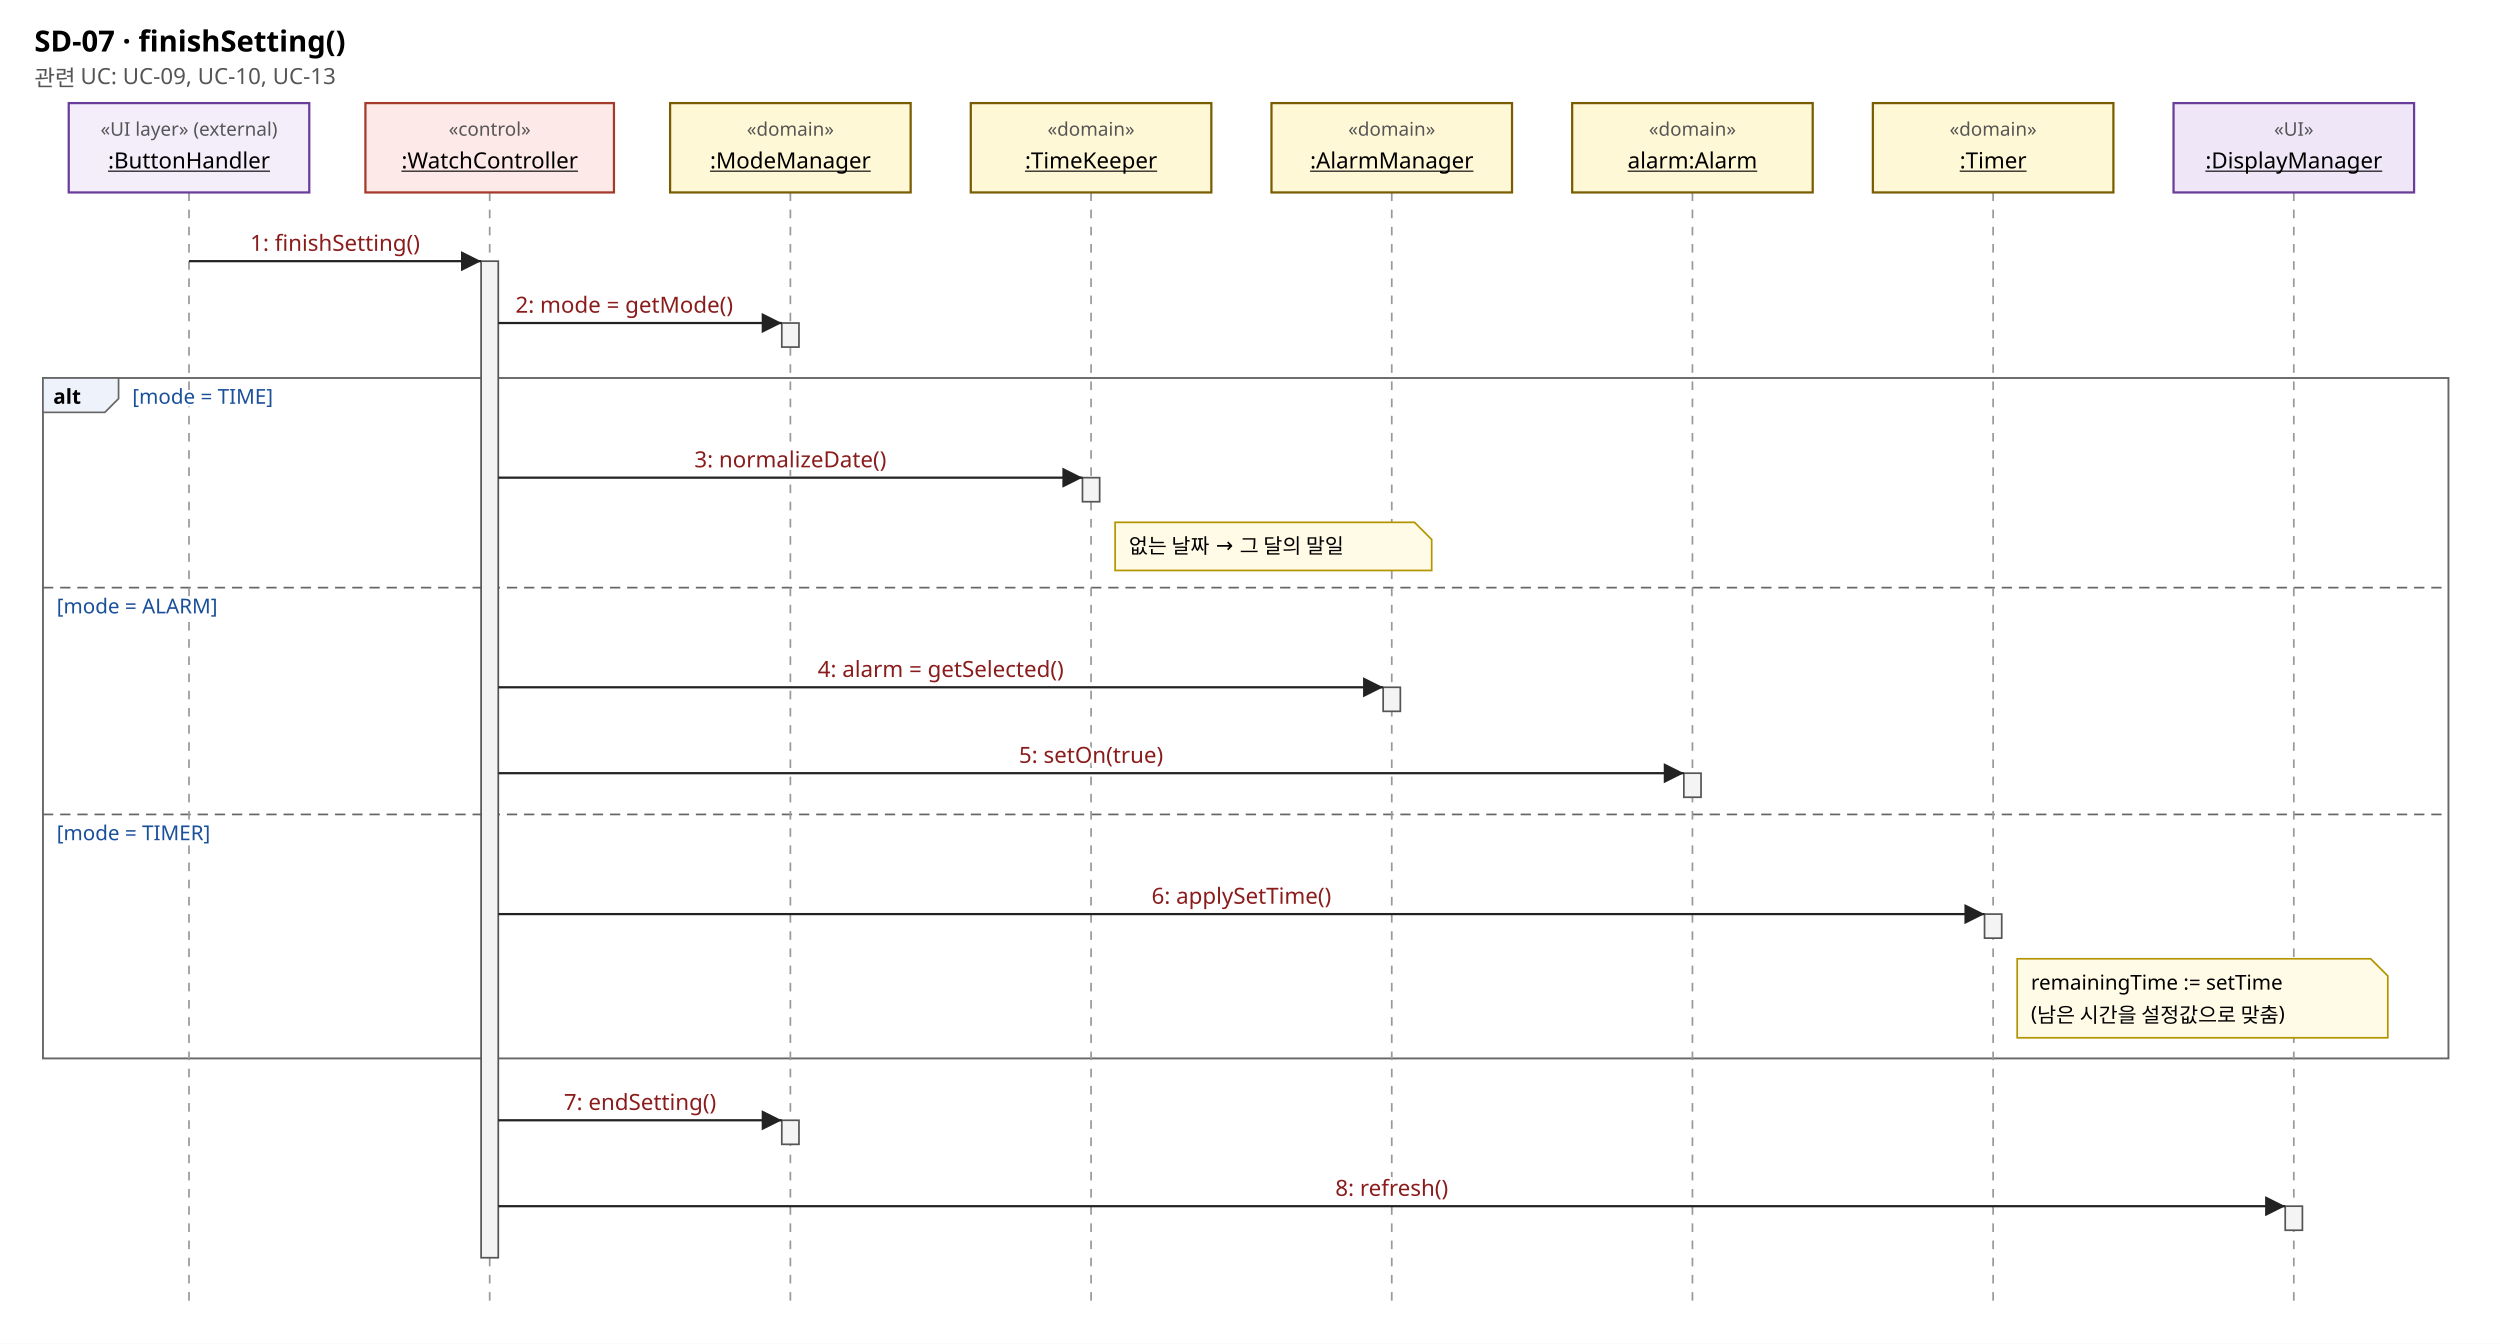
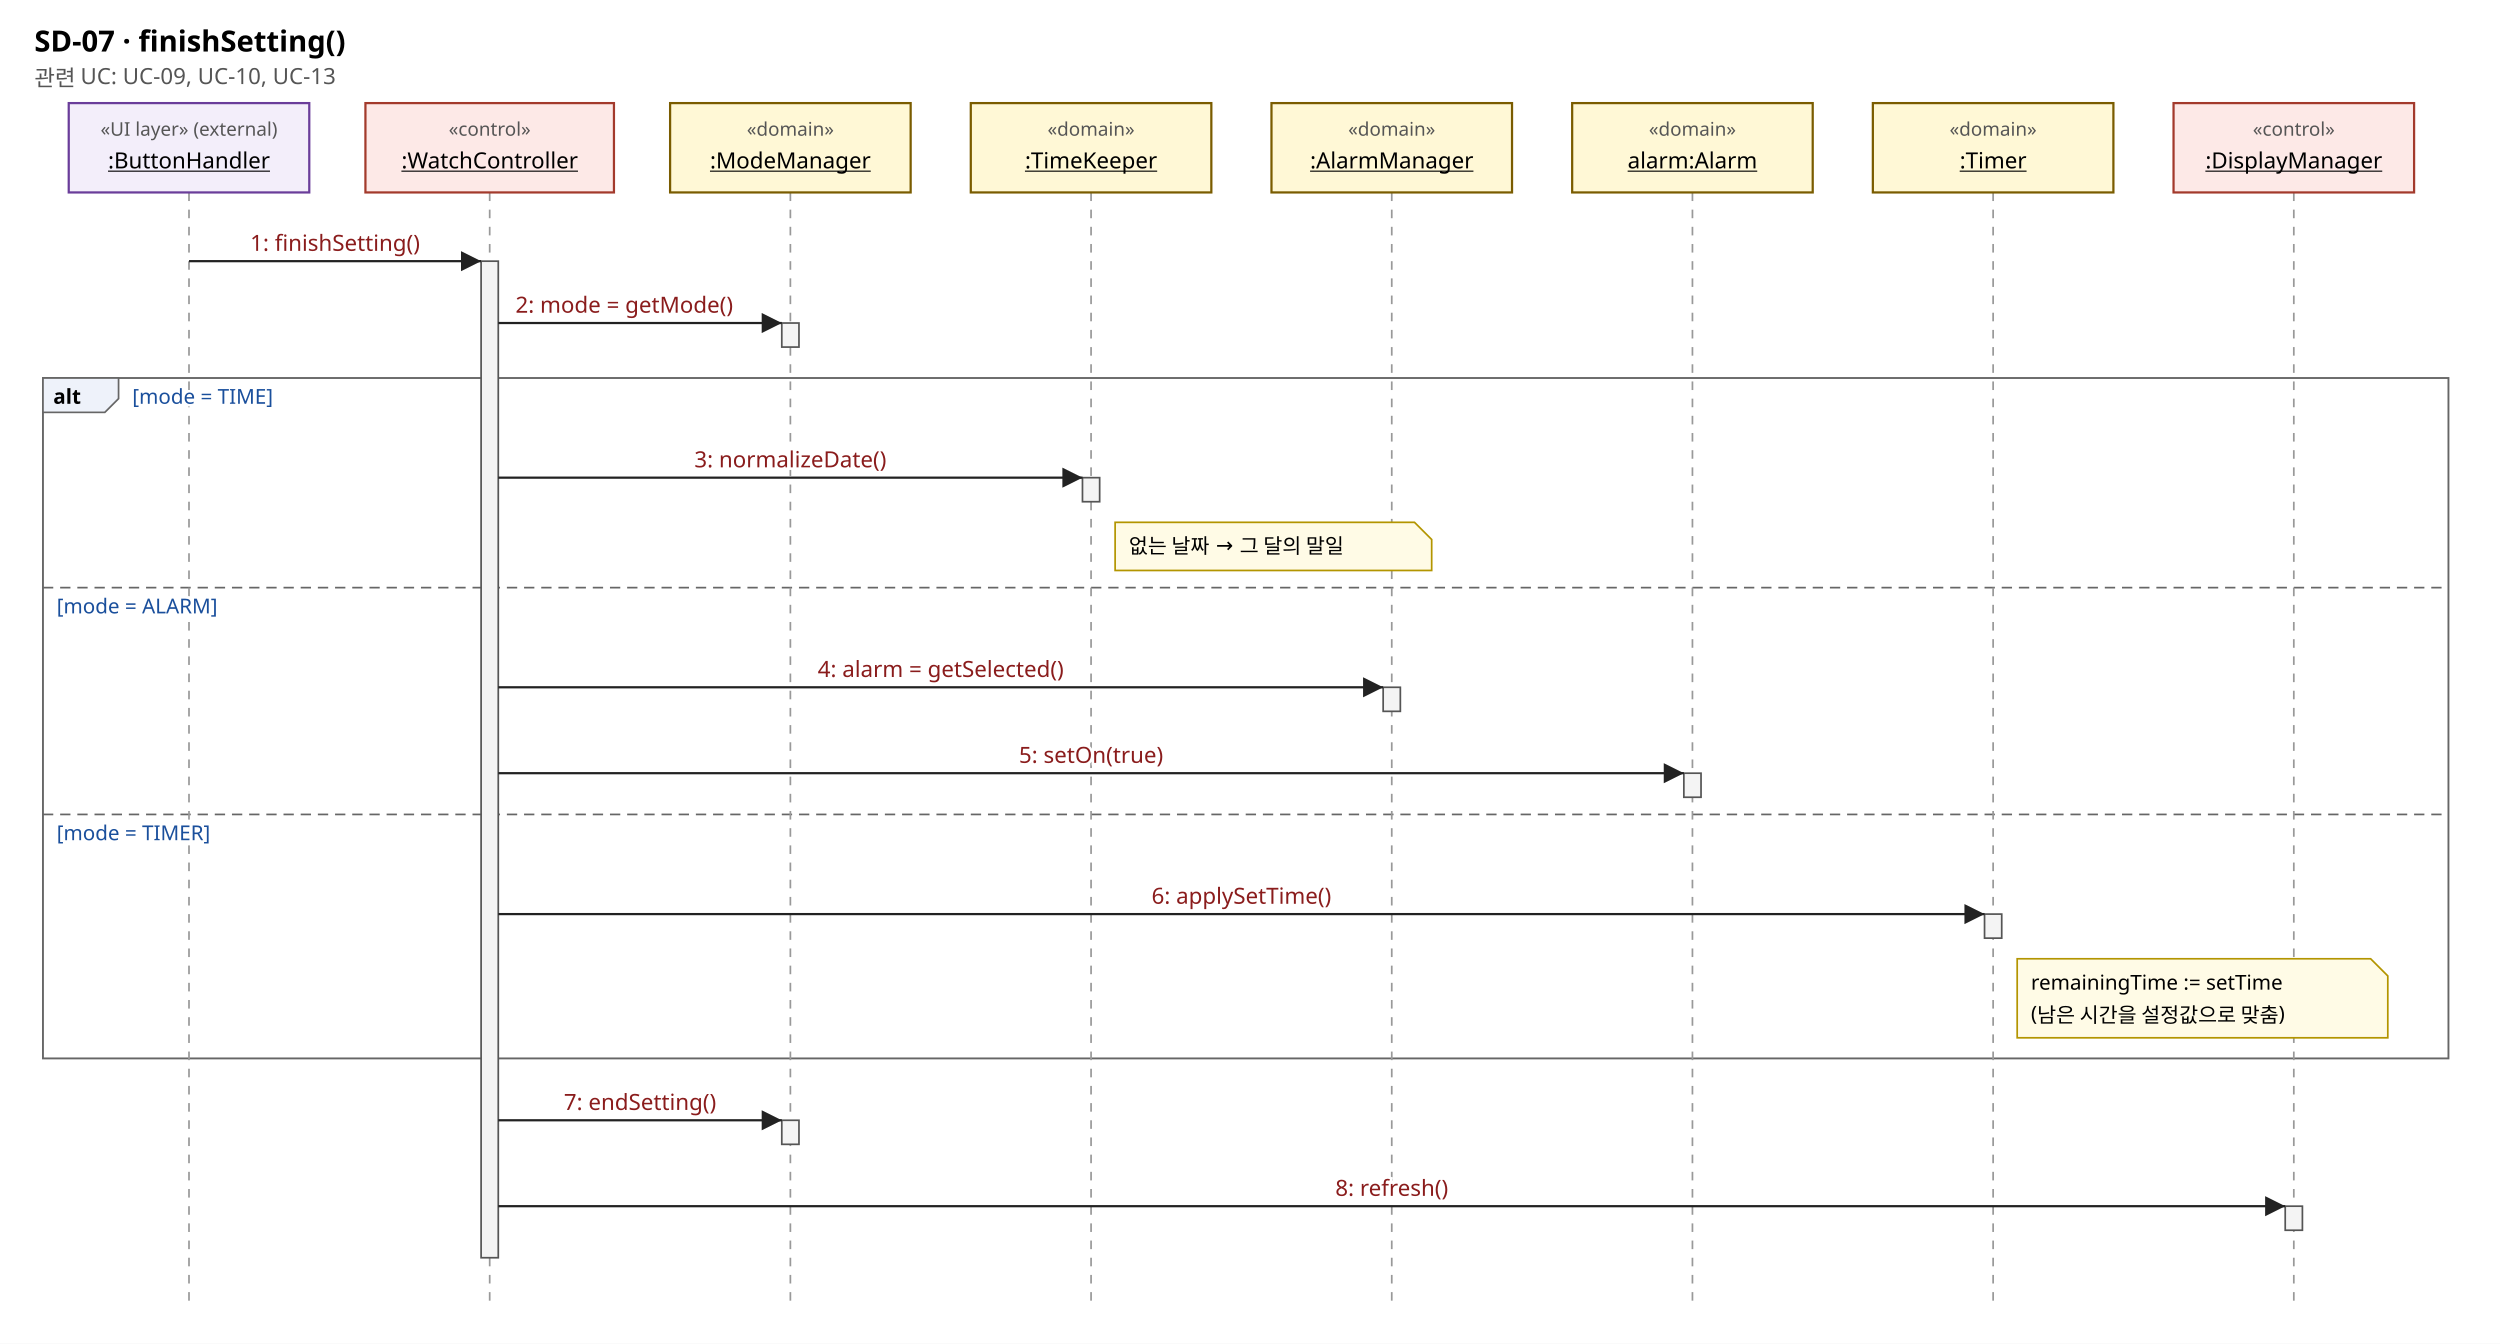
<svg xmlns="http://www.w3.org/2000/svg" width="1455" height="782" viewBox="0 0 1455 782" font-family="Malgun Gothic, Apple SD Gothic Neo, Noto Sans KR, WenQuanYi Zen Hei, sans-serif">
  <defs>
    <marker id="f" viewBox="0 0 10 10" refX="10" refY="5" markerWidth="9" markerHeight="9" orient="auto">
      <path d="M0,0 L10,5 L0,10 z" fill="#222" />
    </marker>
  </defs>
  <rect width="1455" height="782" fill="#fff" />
  <text x="20" y="30" font-size="17" font-weight="bold">SD-07 · finishSetting()</text>
  <text x="20" y="50" font-size="13" fill="#555">관련 UC: UC-09, UC-10, UC-13</text>
  <rect x="25" y="220" width="1400" height="396" fill="none" stroke="#666" stroke-width="1.1" />
  <path d="M25,220 h44 v12 l-8,8 h-36 z" fill="#eef2fa" stroke="#666" />
  <text x="31" y="235" font-size="12" font-weight="bold">alt</text>
  <line x1="25" y1="342" x2="1425" y2="342" stroke="#666" stroke-dasharray="6 4" />
  <line x1="25" y1="474" x2="1425" y2="474" stroke="#666" stroke-dasharray="6 4" />
  <line x1="110" y1="112" x2="110" y2="762" stroke="#999" stroke-dasharray="5 5" />
  <rect x="40.0" y="60" width="140" height="52" fill="#f3eefa" stroke="#6a3d9a" stroke-width="1.3" />
  <text x="110" y="79" text-anchor="middle" font-size="11" fill="#555">«UI layer» (external)</text>
  <text x="110" y="98" text-anchor="middle" font-size="13" text-decoration="underline">:ButtonHandler</text>
  <line x1="285" y1="112" x2="285" y2="762" stroke="#999" stroke-dasharray="5 5" />
  <rect x="212.68" y="60" width="144.64" height="52" fill="#fde9e7" stroke="#a33a2c" stroke-width="1.3" />
  <text x="285" y="79" text-anchor="middle" font-size="11" fill="#555">«control»</text>
  <text x="285" y="98" text-anchor="middle" font-size="13" text-decoration="underline">:WatchController</text>
  <line x1="460" y1="112" x2="460" y2="762" stroke="#999" stroke-dasharray="5 5" />
  <rect x="390.0" y="60" width="140" height="52" fill="#fff8d6" stroke="#7a5c00" stroke-width="1.3" />
  <text x="460" y="79" text-anchor="middle" font-size="11" fill="#555">«domain»</text>
  <text x="460" y="98" text-anchor="middle" font-size="13" text-decoration="underline">:ModeManager</text>
  <line x1="635" y1="112" x2="635" y2="762" stroke="#999" stroke-dasharray="5 5" />
  <rect x="565.0" y="60" width="140" height="52" fill="#fff8d6" stroke="#7a5c00" stroke-width="1.3" />
  <text x="635" y="79" text-anchor="middle" font-size="11" fill="#555">«domain»</text>
  <text x="635" y="98" text-anchor="middle" font-size="13" text-decoration="underline">:TimeKeeper</text>
  <line x1="810" y1="112" x2="810" y2="762" stroke="#999" stroke-dasharray="5 5" />
  <rect x="740.0" y="60" width="140" height="52" fill="#fff8d6" stroke="#7a5c00" stroke-width="1.3" />
  <text x="810" y="79" text-anchor="middle" font-size="11" fill="#555">«domain»</text>
  <text x="810" y="98" text-anchor="middle" font-size="13" text-decoration="underline">:AlarmManager</text>
  <line x1="985" y1="112" x2="985" y2="762" stroke="#999" stroke-dasharray="5 5" />
  <rect x="915.0" y="60" width="140" height="52" fill="#fff8d6" stroke="#7a5c00" stroke-width="1.3" />
  <text x="985" y="79" text-anchor="middle" font-size="11" fill="#555">«domain»</text>
  <text x="985" y="98" text-anchor="middle" font-size="13" text-decoration="underline">alarm:Alarm</text>
  <line x1="1160" y1="112" x2="1160" y2="762" stroke="#999" stroke-dasharray="5 5" />
  <rect x="1090.0" y="60" width="140" height="52" fill="#fff8d6" stroke="#7a5c00" stroke-width="1.3" />
  <text x="1160" y="79" text-anchor="middle" font-size="11" fill="#555">«domain»</text>
  <text x="1160" y="98" text-anchor="middle" font-size="13" text-decoration="underline">:Timer</text>
  <line x1="1335" y1="112" x2="1335" y2="762" stroke="#999" stroke-dasharray="5 5" />
-   <rect x="1265.0" y="60" width="140" height="52" fill="#efe7f7" stroke="#6a3d9a" stroke-width="1.3" />
-   <text x="1335" y="79" text-anchor="middle" font-size="11" fill="#555">«UI»</text>
+   <rect x="1265.0" y="60" width="140" height="52" fill="#fde9e7" stroke="#a33a2c" stroke-width="1.3" />
+   <text x="1335" y="79" text-anchor="middle" font-size="11" fill="#555">«control»</text>
  <text x="1335" y="98" text-anchor="middle" font-size="13" text-decoration="underline">:DisplayManager</text>
  <rect x="455" y="188" width="10" height="14" fill="#f4f4f4" stroke="#555" />
  <rect x="630" y="278" width="10" height="14" fill="#f4f4f4" stroke="#555" />
  <rect x="805" y="400" width="10" height="14" fill="#f4f4f4" stroke="#555" />
  <rect x="980" y="450" width="10" height="14" fill="#f4f4f4" stroke="#555" />
  <rect x="1155" y="532" width="10" height="14" fill="#f4f4f4" stroke="#555" />
  <rect x="455" y="652" width="10" height="14" fill="#f4f4f4" stroke="#555" />
  <rect x="1330" y="702" width="10" height="14" fill="#f4f4f4" stroke="#555" />
  <rect x="280" y="152" width="10" height="580" fill="#f4f4f4" stroke="#555" />
  <line x1="110" y1="152" x2="280" y2="152" stroke="#222" stroke-width="1.3" marker-end="url(#f)" />
  <text x="195.0" y="146" text-anchor="middle" font-size="13" fill="#8a1c1c" stroke="#fff" stroke-width="3" paint-order="stroke">1: finishSetting()</text>
  <line x1="290" y1="188" x2="455" y2="188" stroke="#222" stroke-width="1.3" marker-end="url(#f)" />
  <text x="300" y="182" font-size="13" fill="#8a1c1c" stroke="#fff" stroke-width="3" paint-order="stroke">2: mode = getMode()</text>
  <line x1="290" y1="278" x2="630" y2="278" stroke="#222" stroke-width="1.3" marker-end="url(#f)" />
  <text x="460.0" y="272" text-anchor="middle" font-size="13" fill="#8a1c1c" stroke="#fff" stroke-width="3" paint-order="stroke">3: normalizeDate()</text>
  <path d="M649,304 h174.24 l10,10 v18 h-184.24 z" fill="#fffbe6" stroke="#b39500" />
  <text x="657" y="322" font-size="12">없는 날짜 → 그 달의 말일</text>
  <line x1="290" y1="400" x2="805" y2="400" stroke="#222" stroke-width="1.3" marker-end="url(#f)" />
  <text x="547.5" y="394" text-anchor="middle" font-size="13" fill="#8a1c1c" stroke="#fff" stroke-width="3" paint-order="stroke">4: alarm = getSelected()</text>
  <line x1="290" y1="450" x2="980" y2="450" stroke="#222" stroke-width="1.3" marker-end="url(#f)" />
  <text x="635.0" y="444" text-anchor="middle" font-size="13" fill="#8a1c1c" stroke="#fff" stroke-width="3" paint-order="stroke">5: setOn(true)</text>
  <line x1="290" y1="532" x2="1155" y2="532" stroke="#222" stroke-width="1.3" marker-end="url(#f)" />
  <text x="722.5" y="526" text-anchor="middle" font-size="13" fill="#8a1c1c" stroke="#fff" stroke-width="3" paint-order="stroke">6: applySetTime()</text>
  <path d="M1174,558 h205.7 l10,10 v36 h-215.7 z" fill="#fffbe6" stroke="#b39500" />
  <text x="1182" y="576" font-size="12">remainingTime := setTime</text>
  <text x="1182" y="594" font-size="12">(남은 시간을 설정값으로 맞춤)</text>
  <line x1="290" y1="652" x2="455" y2="652" stroke="#222" stroke-width="1.3" marker-end="url(#f)" />
  <text x="372.5" y="646" text-anchor="middle" font-size="13" fill="#8a1c1c" stroke="#fff" stroke-width="3" paint-order="stroke">7: endSetting()</text>
  <line x1="290" y1="702" x2="1330" y2="702" stroke="#222" stroke-width="1.3" marker-end="url(#f)" />
  <text x="810.0" y="696" text-anchor="middle" font-size="13" fill="#8a1c1c" stroke="#fff" stroke-width="3" paint-order="stroke">8: refresh()</text>
  <text x="77" y="235" font-size="12" fill="#1a4f9c" stroke="#fff" stroke-width="3" paint-order="stroke">[mode = TIME]</text>
  <text x="33" y="357" font-size="12" fill="#1a4f9c" stroke="#fff" stroke-width="3" paint-order="stroke">[mode = ALARM]</text>
  <text x="33" y="489" font-size="12" fill="#1a4f9c" stroke="#fff" stroke-width="3" paint-order="stroke">[mode = TIMER]</text>
</svg>
